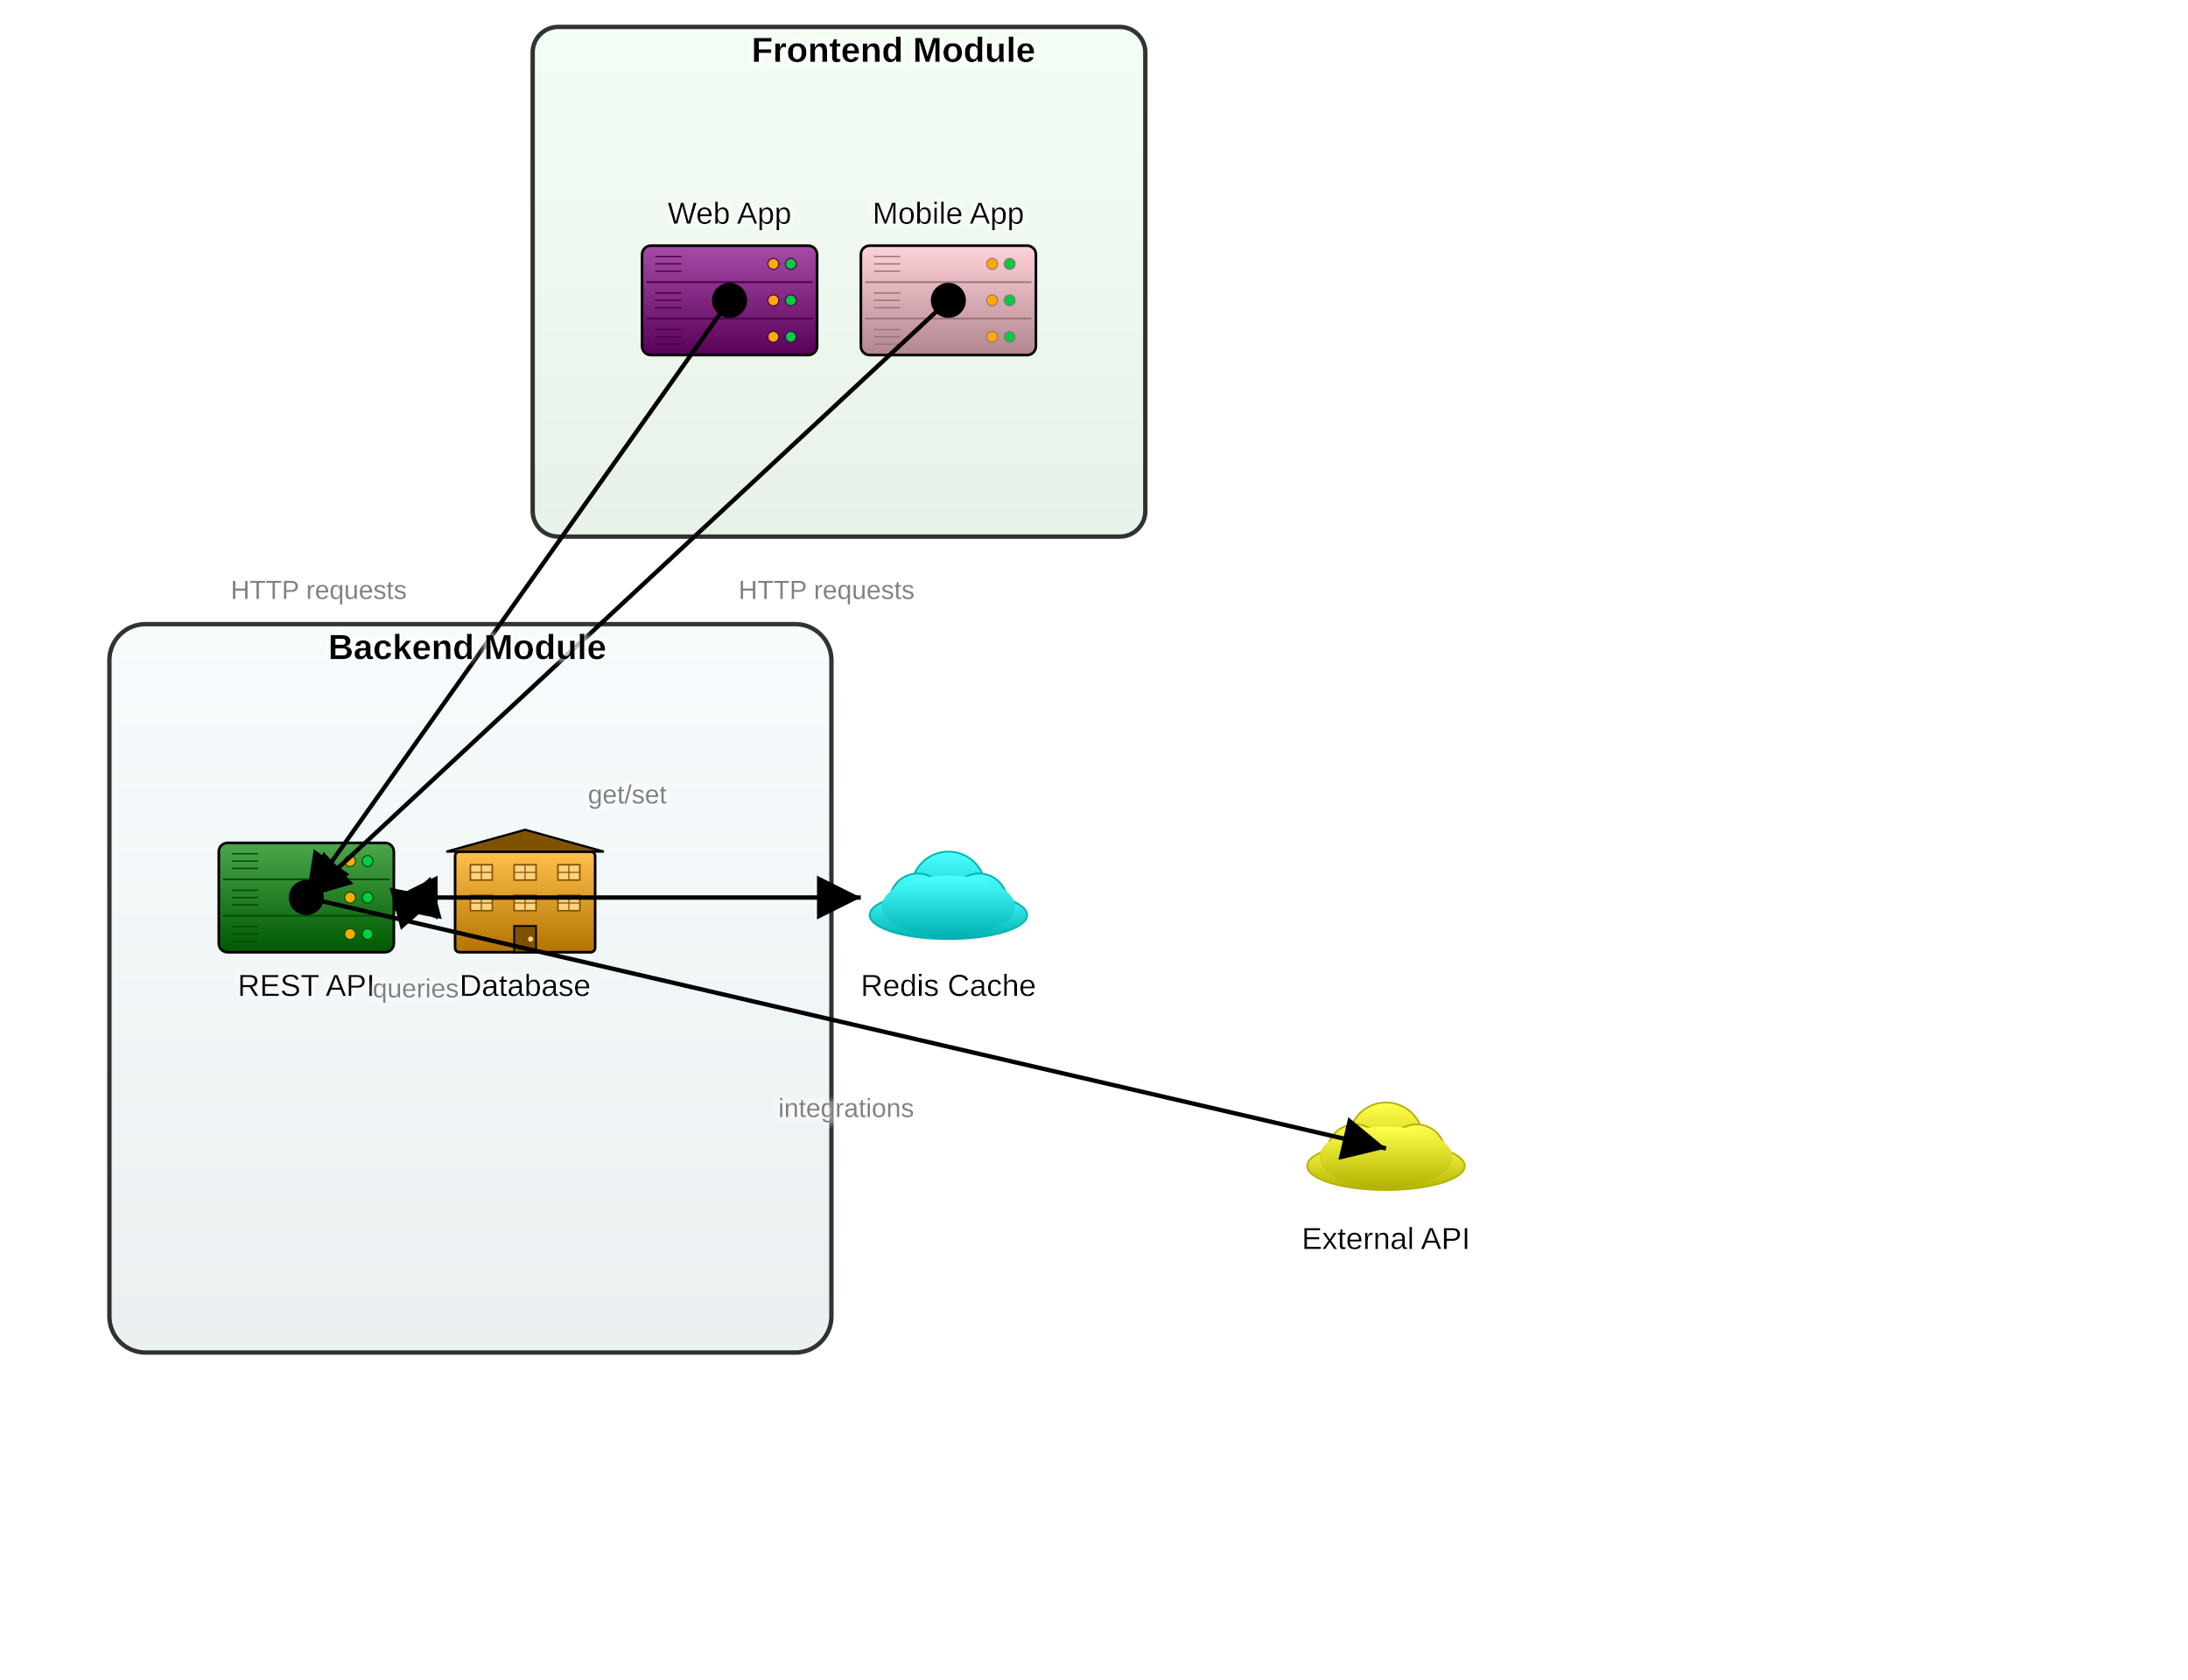
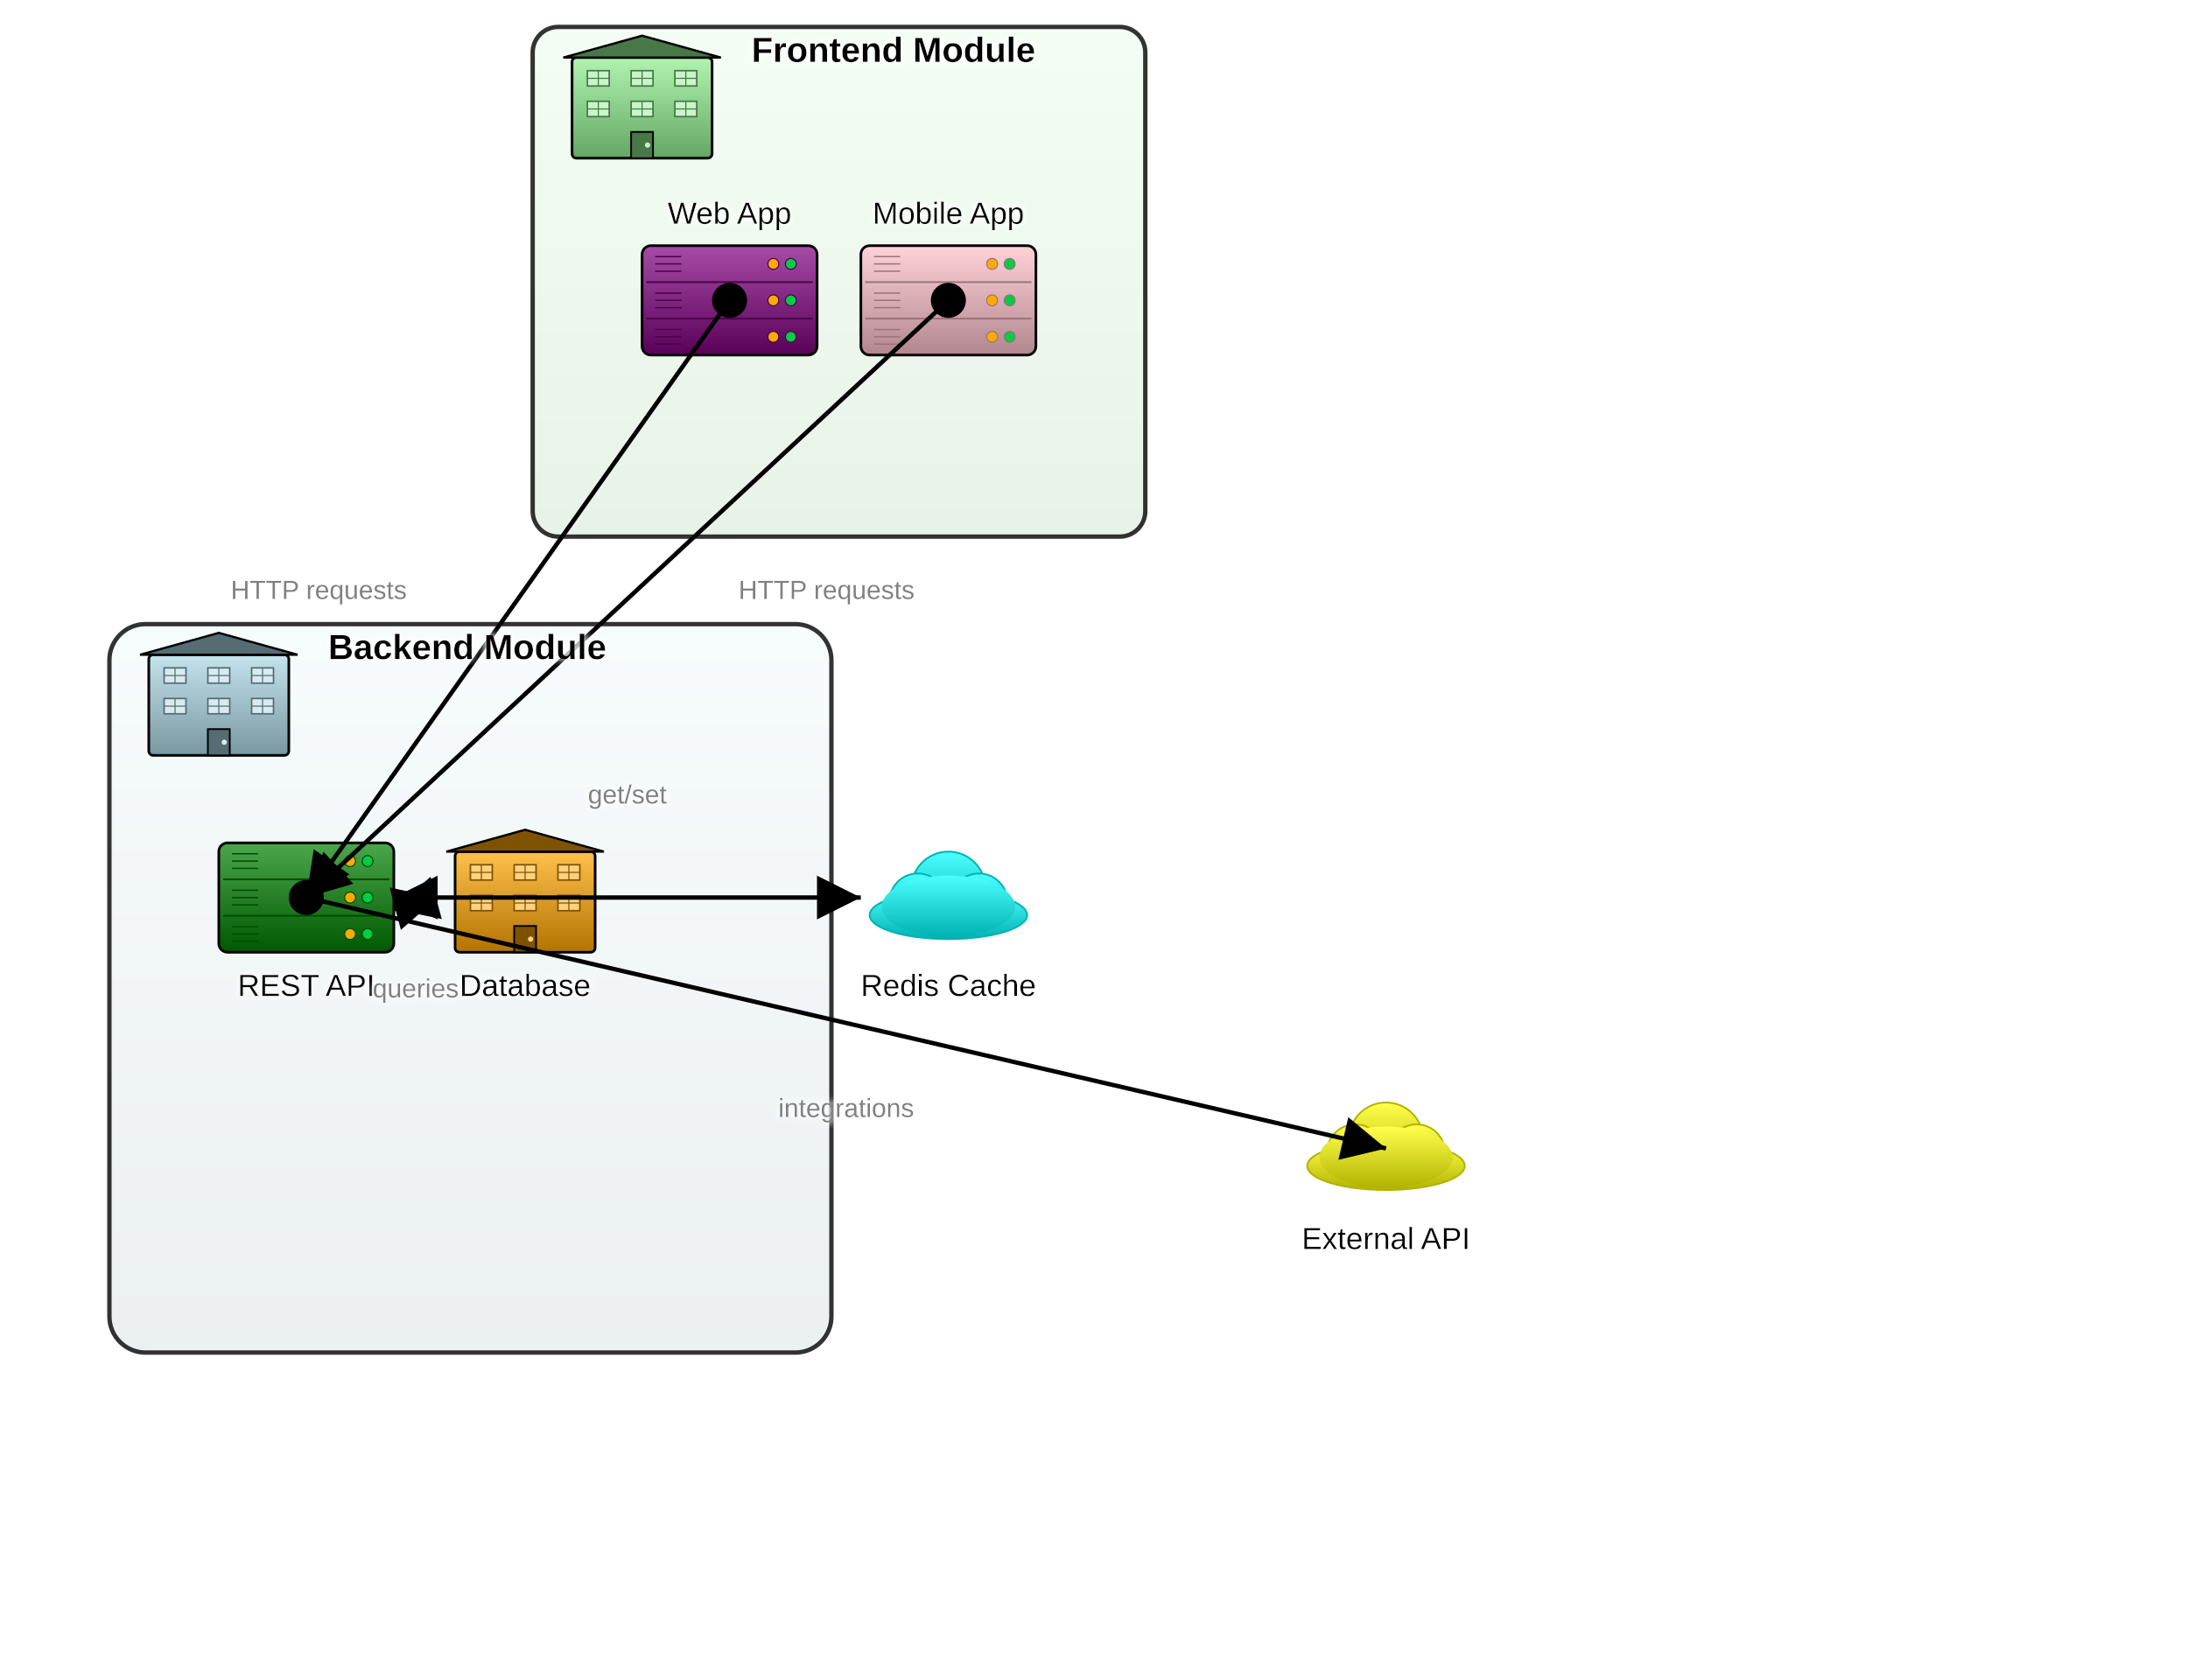
<svg xmlns="http://www.w3.org/2000/svg" baseProfile="full" height="768" version="1.1" viewBox="0,0,1000,768" width="1000">
  <defs>
    <filter height="140%" id="text-glow" width="140%" x="-20%" y="-20%">
      <feGaussianBlur in="SourceGraphic" result="blur" stdDeviation="2" />
      <feFlood flood-color="white" flood-opacity="1" result="color" />
      <feComposite in="color" in2="blur" operator="in" result="shadow" />
      <feMerge>
        <feMergeNode in="shadow" />
        <feMergeNode in="shadow" />
        <feMergeNode in="SourceGraphic" />
      </feMerge>
    </filter>
    <marker id="arrow-end" markerHeight="10" markerWidth="10" orient="auto" refX="10" refY="5">
      <path d="M 0 0 L 10 5 L 0 10 z" fill="black" />
    </marker>
    <marker id="arrow-start" markerHeight="10" markerWidth="10" orient="auto" refX="0" refY="5">
      <path d="M 10 0 L 0 5 L 10 10 z" fill="black" />
    </marker>
    <marker id="circle-start" markerHeight="10" markerWidth="10" orient="auto" refX="5" refY="5">
      <circle cx="5" cy="5" fill="black" r="4" />
    </marker>
    <marker id="circle-end" markerHeight="10" markerWidth="10" orient="auto" refX="5" refY="5">
      <circle cx="5" cy="5" fill="black" r="4" />
    </marker>
    <linearGradient id="gradient-backend-module" x1="0%" x2="0%" y1="0%" y2="100%">
      <stop offset="0%" stop-color="#c5e3ed" />
      <stop offset="100%" stop-color="#7997a1" />
    </linearGradient>
+     <linearGradient id="gradient-backend-module_icon" x1="0%" x2="0%" y1="0%" y2="100%">
+       <stop offset="0%" stop-color="#c5e3ed" />
+       <stop offset="100%" stop-color="#7997a1" />
+     </linearGradient>
    <linearGradient id="gradient-frontend-module" x1="0%" x2="0%" y1="0%" y2="100%">
      <stop offset="0%" stop-color="#b1f3b1" />
      <stop offset="100%" stop-color="#64a664" />
    </linearGradient>
+     <linearGradient id="gradient-frontend-module_icon" x1="0%" x2="0%" y1="0%" y2="100%">
+       <stop offset="0%" stop-color="#b1f3b1" />
+       <stop offset="100%" stop-color="#64a664" />
+     </linearGradient>
    <linearGradient id="gradient-api" x1="0%" x2="0%" y1="0%" y2="100%">
      <stop offset="0%" stop-color="#4ca64c" />
      <stop offset="100%" stop-color="#005900" />
    </linearGradient>
    <linearGradient id="gradient-db" x1="0%" x2="0%" y1="0%" y2="100%">
      <stop offset="0%" stop-color="#ffc04c" />
      <stop offset="100%" stop-color="#b27300" />
    </linearGradient>
    <linearGradient id="gradient-cache" x1="0%" x2="0%" y1="0%" y2="100%">
      <stop offset="0%" stop-color="#4cffff" />
      <stop offset="100%" stop-color="#00b2b2" />
    </linearGradient>
    <linearGradient id="gradient-webapp" x1="0%" x2="0%" y1="0%" y2="100%">
      <stop offset="0%" stop-color="#a64ca6" />
      <stop offset="100%" stop-color="#590059" />
    </linearGradient>
    <linearGradient id="gradient-mobile" x1="0%" x2="0%" y1="0%" y2="100%">
      <stop offset="0%" stop-color="#ffd2da" />
      <stop offset="100%" stop-color="#b2868e" />
    </linearGradient>
    <linearGradient id="gradient-external-service" x1="0%" x2="0%" y1="0%" y2="100%">
      <stop offset="0%" stop-color="#ffff4c" />
      <stop offset="100%" stop-color="#b2b200" />
    </linearGradient>
  </defs>
  <rect fill="url(#gradient-backend-module)" fill-opacity="0.15" height="333.0" rx="16.5" ry="16.5" stroke="black" stroke-opacity="0.8" stroke-width="2" width="330.0" x="50.0" y="285.308" />
+   <g id="backend-module_icon">
+     <rect fill="url(#gradient-backend-module_icon)" height="46" rx="2" ry="2" stroke="black" stroke-width="1.2" width="64" x="68.0" y="299.308" />
+     <polygon fill="#566c73" points="64.0,299.308 100.0,289.308 136.0,299.308" stroke="black" stroke-width="1.0" />
+     <rect fill="#d6ebf2" height="7" stroke="#566c73" stroke-width="0.7" width="10" x="75.0" y="305.308" />
+     <line stroke="#566c73" stroke-width="0.5" x1="80.0" x2="80.0" y1="305.308" y2="312.308" />
+     <line stroke="#566c73" stroke-width="0.5" x1="75.0" x2="85.0" y1="308.808" y2="308.808" />
+     <rect fill="#d6ebf2" height="7" stroke="#566c73" stroke-width="0.7" width="10" x="95.0" y="305.308" />
+     <line stroke="#566c73" stroke-width="0.5" x1="100.0" x2="100.0" y1="305.308" y2="312.308" />
+     <line stroke="#566c73" stroke-width="0.5" x1="95.0" x2="105.0" y1="308.808" y2="308.808" />
+     <rect fill="#d6ebf2" height="7" stroke="#566c73" stroke-width="0.7" width="10" x="115.0" y="305.308" />
+     <line stroke="#566c73" stroke-width="0.5" x1="120.0" x2="120.0" y1="305.308" y2="312.308" />
+     <line stroke="#566c73" stroke-width="0.5" x1="115.0" x2="125.0" y1="308.808" y2="308.808" />
+     <rect fill="#d6ebf2" height="7" stroke="#566c73" stroke-width="0.7" width="10" x="75.0" y="319.308" />
+     <line stroke="#566c73" stroke-width="0.5" x1="80.0" x2="80.0" y1="319.308" y2="326.308" />
+     <line stroke="#566c73" stroke-width="0.5" x1="75.0" x2="85.0" y1="322.808" y2="322.808" />
+     <rect fill="#d6ebf2" height="7" stroke="#566c73" stroke-width="0.7" width="10" x="95.0" y="319.308" />
+     <line stroke="#566c73" stroke-width="0.5" x1="100.0" x2="100.0" y1="319.308" y2="326.308" />
+     <line stroke="#566c73" stroke-width="0.5" x1="95.0" x2="105.0" y1="322.808" y2="322.808" />
+     <rect fill="#d6ebf2" height="7" stroke="#566c73" stroke-width="0.7" width="10" x="115.0" y="319.308" />
+     <line stroke="#566c73" stroke-width="0.5" x1="120.0" x2="120.0" y1="319.308" y2="326.308" />
+     <line stroke="#566c73" stroke-width="0.5" x1="115.0" x2="125.0" y1="322.808" y2="322.808" />
+     <rect fill="#566c73" height="12" stroke="black" stroke-width="0.8" width="10" x="95.0" y="333.308" />
+     <circle cx="102.5" cy="339.308" fill="#d6ebf2" r="1.2" />
+   </g>
  <rect fill="url(#gradient-frontend-module)" fill-opacity="0.15" height="233.0" rx="11.65" ry="11.65" stroke="black" stroke-opacity="0.8" stroke-width="2" width="280.0" x="243.45" y="12.308" />
+   <g id="frontend-module_icon">
+     <rect fill="url(#gradient-frontend-module_icon)" height="46" rx="2" ry="2" stroke="black" stroke-width="1.2" width="64" x="261.45" y="26.308" />
+     <polygon fill="#487748" points="257.45,26.308 293.45,16.308 329.45,26.308" stroke="black" stroke-width="1.0" />
+     <rect fill="#c7f6c7" height="7" stroke="#487748" stroke-width="0.7" width="10" x="268.45" y="32.308" />
+     <line stroke="#487748" stroke-width="0.5" x1="273.45" x2="273.45" y1="32.308" y2="39.308" />
+     <line stroke="#487748" stroke-width="0.5" x1="268.45" x2="278.45" y1="35.808" y2="35.808" />
+     <rect fill="#c7f6c7" height="7" stroke="#487748" stroke-width="0.7" width="10" x="288.45" y="32.308" />
+     <line stroke="#487748" stroke-width="0.5" x1="293.45" x2="293.45" y1="32.308" y2="39.308" />
+     <line stroke="#487748" stroke-width="0.5" x1="288.45" x2="298.45" y1="35.808" y2="35.808" />
+     <rect fill="#c7f6c7" height="7" stroke="#487748" stroke-width="0.7" width="10" x="308.45" y="32.308" />
+     <line stroke="#487748" stroke-width="0.5" x1="313.45" x2="313.45" y1="32.308" y2="39.308" />
+     <line stroke="#487748" stroke-width="0.5" x1="308.45" x2="318.45" y1="35.808" y2="35.808" />
+     <rect fill="#c7f6c7" height="7" stroke="#487748" stroke-width="0.7" width="10" x="268.45" y="46.308" />
+     <line stroke="#487748" stroke-width="0.5" x1="273.45" x2="273.45" y1="46.308" y2="53.308" />
+     <line stroke="#487748" stroke-width="0.5" x1="268.45" x2="278.45" y1="49.808" y2="49.808" />
+     <rect fill="#c7f6c7" height="7" stroke="#487748" stroke-width="0.7" width="10" x="288.45" y="46.308" />
+     <line stroke="#487748" stroke-width="0.5" x1="293.45" x2="293.45" y1="46.308" y2="53.308" />
+     <line stroke="#487748" stroke-width="0.5" x1="288.45" x2="298.45" y1="49.808" y2="49.808" />
+     <rect fill="#c7f6c7" height="7" stroke="#487748" stroke-width="0.7" width="10" x="308.45" y="46.308" />
+     <line stroke="#487748" stroke-width="0.5" x1="313.45" x2="313.45" y1="46.308" y2="53.308" />
+     <line stroke="#487748" stroke-width="0.5" x1="308.45" x2="318.45" y1="49.808" y2="49.808" />
+     <rect fill="#487748" height="12" stroke="black" stroke-width="0.8" width="10" x="288.45" y="60.308" />
+     <circle cx="295.95" cy="66.308" fill="#c7f6c7" r="1.2" />
+   </g>
  <g id="api">
    <rect fill="url(#gradient-api)" height="50" rx="4" ry="4" stroke="black" stroke-width="1.2" width="80" x="100.0" y="385.308" />
    <line stroke="#004c00" stroke-width="0.8" x1="102.0" x2="178.0" y1="401.974" y2="401.974" />
    <line stroke="#004c00" stroke-width="0.8" x1="102.0" x2="178.0" y1="418.641" y2="418.641" />
    <circle cx="168.0" cy="393.641" fill="#00cc44" r="2.5" stroke="#004c00" stroke-width="0.5" />
    <circle cx="160.0" cy="393.641" fill="#ffaa00" r="2.5" stroke="#004c00" stroke-width="0.5" />
    <circle cx="168.0" cy="410.308" fill="#00cc44" r="2.5" stroke="#004c00" stroke-width="0.5" />
    <circle cx="160.0" cy="410.308" fill="#ffaa00" r="2.5" stroke="#004c00" stroke-width="0.5" />
    <circle cx="168.0" cy="426.974" fill="#00cc44" r="2.5" stroke="#004c00" stroke-width="0.5" />
    <circle cx="160.0" cy="426.974" fill="#ffaa00" r="2.5" stroke="#004c00" stroke-width="0.5" />
    <line stroke="#004c00" stroke-width="0.6" x1="106.0" x2="118.0" y1="390.308" y2="390.308" />
    <line stroke="#004c00" stroke-width="0.6" x1="106.0" x2="118.0" y1="393.641" y2="393.641" />
    <line stroke="#004c00" stroke-width="0.6" x1="106.0" x2="118.0" y1="396.974" y2="396.974" />
    <line stroke="#004c00" stroke-width="0.6" x1="106.0" x2="118.0" y1="406.974" y2="406.974" />
    <line stroke="#004c00" stroke-width="0.6" x1="106.0" x2="118.0" y1="410.308" y2="410.308" />
    <line stroke="#004c00" stroke-width="0.6" x1="106.0" x2="118.0" y1="413.641" y2="413.641" />
    <line stroke="#004c00" stroke-width="0.6" x1="106.0" x2="118.0" y1="423.641" y2="423.641" />
    <line stroke="#004c00" stroke-width="0.6" x1="106.0" x2="118.0" y1="426.974" y2="426.974" />
    <line stroke="#004c00" stroke-width="0.6" x1="106.0" x2="118.0" y1="430.308" y2="430.308" />
  </g>
  <g id="db">
    <rect fill="url(#gradient-db)" height="46" rx="2" ry="2" stroke="black" stroke-width="1.2" width="64" x="208.0" y="389.308" />
    <polygon fill="#7f5200" points="204.0,389.308 240.0,379.308 276.0,389.308" stroke="black" stroke-width="1.0" />
    <rect fill="#ffd27f" height="7" stroke="#7f5200" stroke-width="0.7" width="10" x="215.0" y="395.308" />
    <line stroke="#7f5200" stroke-width="0.5" x1="220.0" x2="220.0" y1="395.308" y2="402.308" />
    <line stroke="#7f5200" stroke-width="0.5" x1="215.0" x2="225.0" y1="398.808" y2="398.808" />
    <rect fill="#ffd27f" height="7" stroke="#7f5200" stroke-width="0.7" width="10" x="235.0" y="395.308" />
    <line stroke="#7f5200" stroke-width="0.5" x1="240.0" x2="240.0" y1="395.308" y2="402.308" />
    <line stroke="#7f5200" stroke-width="0.5" x1="235.0" x2="245.0" y1="398.808" y2="398.808" />
    <rect fill="#ffd27f" height="7" stroke="#7f5200" stroke-width="0.7" width="10" x="255.0" y="395.308" />
    <line stroke="#7f5200" stroke-width="0.5" x1="260.0" x2="260.0" y1="395.308" y2="402.308" />
    <line stroke="#7f5200" stroke-width="0.5" x1="255.0" x2="265.0" y1="398.808" y2="398.808" />
    <rect fill="#ffd27f" height="7" stroke="#7f5200" stroke-width="0.7" width="10" x="215.0" y="409.308" />
    <line stroke="#7f5200" stroke-width="0.5" x1="220.0" x2="220.0" y1="409.308" y2="416.308" />
    <line stroke="#7f5200" stroke-width="0.5" x1="215.0" x2="225.0" y1="412.808" y2="412.808" />
    <rect fill="#ffd27f" height="7" stroke="#7f5200" stroke-width="0.7" width="10" x="235.0" y="409.308" />
    <line stroke="#7f5200" stroke-width="0.5" x1="240.0" x2="240.0" y1="409.308" y2="416.308" />
    <line stroke="#7f5200" stroke-width="0.5" x1="235.0" x2="245.0" y1="412.808" y2="412.808" />
    <rect fill="#ffd27f" height="7" stroke="#7f5200" stroke-width="0.7" width="10" x="255.0" y="409.308" />
    <line stroke="#7f5200" stroke-width="0.5" x1="260.0" x2="260.0" y1="409.308" y2="416.308" />
    <line stroke="#7f5200" stroke-width="0.5" x1="255.0" x2="265.0" y1="412.808" y2="412.808" />
    <rect fill="#7f5200" height="12" stroke="black" stroke-width="0.8" width="10" x="235.0" y="423.308" />
    <circle cx="242.5" cy="429.308" fill="#ffd27f" r="1.2" />
  </g>
  <g id="cache">
    <ellipse cx="433.45" cy="418.308" fill="url(#gradient-cache)" rx="36.0" ry="11.0" stroke="#00b2b2" stroke-width="0.8" />
    <circle cx="433.45" cy="406.308" fill="url(#gradient-cache)" r="17.0" stroke="#00b2b2" stroke-width="0.8" />
    <circle cx="419.45" cy="412.308" fill="url(#gradient-cache)" r="13.0" stroke="#00b2b2" stroke-width="0.8" />
    <circle cx="447.45" cy="412.308" fill="url(#gradient-cache)" r="13.0" stroke="#00b2b2" stroke-width="0.8" />
    <ellipse cx="433.45" cy="414.308" fill="url(#gradient-cache)" rx="30.4" ry="14" stroke="none" />
  </g>
  <g id="webapp">
    <rect fill="url(#gradient-webapp)" height="50" rx="4" ry="4" stroke="black" stroke-width="1.2" width="80" x="293.45" y="112.308" />
    <line stroke="#4c004c" stroke-width="0.8" x1="295.45" x2="371.45" y1="128.974" y2="128.974" />
    <line stroke="#4c004c" stroke-width="0.8" x1="295.45" x2="371.45" y1="145.641" y2="145.641" />
    <circle cx="361.45" cy="120.641" fill="#00cc44" r="2.5" stroke="#4c004c" stroke-width="0.5" />
    <circle cx="353.45" cy="120.641" fill="#ffaa00" r="2.5" stroke="#4c004c" stroke-width="0.5" />
    <circle cx="361.45" cy="137.308" fill="#00cc44" r="2.5" stroke="#4c004c" stroke-width="0.5" />
    <circle cx="353.45" cy="137.308" fill="#ffaa00" r="2.5" stroke="#4c004c" stroke-width="0.5" />
    <circle cx="361.45" cy="153.974" fill="#00cc44" r="2.5" stroke="#4c004c" stroke-width="0.5" />
    <circle cx="353.45" cy="153.974" fill="#ffaa00" r="2.5" stroke="#4c004c" stroke-width="0.5" />
    <line stroke="#4c004c" stroke-width="0.6" x1="299.45" x2="311.45" y1="117.308" y2="117.308" />
    <line stroke="#4c004c" stroke-width="0.6" x1="299.45" x2="311.45" y1="120.641" y2="120.641" />
    <line stroke="#4c004c" stroke-width="0.6" x1="299.45" x2="311.45" y1="123.974" y2="123.974" />
    <line stroke="#4c004c" stroke-width="0.6" x1="299.45" x2="311.45" y1="133.974" y2="133.974" />
    <line stroke="#4c004c" stroke-width="0.6" x1="299.45" x2="311.45" y1="137.308" y2="137.308" />
    <line stroke="#4c004c" stroke-width="0.6" x1="299.45" x2="311.45" y1="140.641" y2="140.641" />
    <line stroke="#4c004c" stroke-width="0.6" x1="299.45" x2="311.45" y1="150.641" y2="150.641" />
    <line stroke="#4c004c" stroke-width="0.6" x1="299.45" x2="311.45" y1="153.974" y2="153.974" />
    <line stroke="#4c004c" stroke-width="0.6" x1="299.45" x2="311.45" y1="157.308" y2="157.308" />
  </g>
  <g id="mobile">
    <rect fill="url(#gradient-mobile)" height="50" rx="4" ry="4" stroke="black" stroke-width="1.2" width="80" x="393.45" y="112.308" />
    <line stroke="#997379" stroke-width="0.8" x1="395.45" x2="471.45" y1="128.974" y2="128.974" />
    <line stroke="#997379" stroke-width="0.8" x1="395.45" x2="471.45" y1="145.641" y2="145.641" />
    <circle cx="461.45" cy="120.641" fill="#00cc44" r="2.5" stroke="#997379" stroke-width="0.5" />
    <circle cx="453.45" cy="120.641" fill="#ffaa00" r="2.5" stroke="#997379" stroke-width="0.5" />
    <circle cx="461.45" cy="137.308" fill="#00cc44" r="2.5" stroke="#997379" stroke-width="0.5" />
    <circle cx="453.45" cy="137.308" fill="#ffaa00" r="2.5" stroke="#997379" stroke-width="0.5" />
    <circle cx="461.45" cy="153.974" fill="#00cc44" r="2.5" stroke="#997379" stroke-width="0.5" />
    <circle cx="453.45" cy="153.974" fill="#ffaa00" r="2.5" stroke="#997379" stroke-width="0.5" />
    <line stroke="#997379" stroke-width="0.6" x1="399.45" x2="411.45" y1="117.308" y2="117.308" />
    <line stroke="#997379" stroke-width="0.6" x1="399.45" x2="411.45" y1="120.641" y2="120.641" />
    <line stroke="#997379" stroke-width="0.6" x1="399.45" x2="411.45" y1="123.974" y2="123.974" />
    <line stroke="#997379" stroke-width="0.6" x1="399.45" x2="411.45" y1="133.974" y2="133.974" />
    <line stroke="#997379" stroke-width="0.6" x1="399.45" x2="411.45" y1="137.308" y2="137.308" />
    <line stroke="#997379" stroke-width="0.6" x1="399.45" x2="411.45" y1="140.641" y2="140.641" />
    <line stroke="#997379" stroke-width="0.6" x1="399.45" x2="411.45" y1="150.641" y2="150.641" />
    <line stroke="#997379" stroke-width="0.6" x1="399.45" x2="411.45" y1="153.974" y2="153.974" />
    <line stroke="#997379" stroke-width="0.6" x1="399.45" x2="411.45" y1="157.308" y2="157.308" />
  </g>
  <g id="external-service">
    <ellipse cx="633.45" cy="533.0" fill="url(#gradient-external-service)" rx="36.0" ry="11.0" stroke="#b2b200" stroke-width="0.8" />
    <circle cx="633.45" cy="521.0" fill="url(#gradient-external-service)" r="17.0" stroke="#b2b200" stroke-width="0.8" />
    <circle cx="619.45" cy="527.0" fill="url(#gradient-external-service)" r="13.0" stroke="#b2b200" stroke-width="0.8" />
    <circle cx="647.45" cy="527.0" fill="url(#gradient-external-service)" r="13.0" stroke="#b2b200" stroke-width="0.8" />
    <ellipse cx="633.45" cy="529.0" fill="url(#gradient-external-service)" rx="30.4" ry="14" stroke="none" />
  </g>
  <line marker-end="url(#arrow-end)" marker-start="url(#arrow-start)" stroke="black" stroke-width="2" x1="180.0" x2="200.0" y1="415.6" y2="410.3" />
  <line marker-end="url(#arrow-end)" marker-start="url(#arrow-start)" stroke="black" stroke-width="2" x1="180.0" x2="393.4" y1="410.3" y2="410.3" />
  <polyline fill="none" marker-end="url(#arrow-end)" marker-start="url(#circle-start)" points="333.45,137.308 140.0,410.308" stroke="black" stroke-width="2" />
  <polyline fill="none" marker-end="url(#arrow-end)" marker-start="url(#circle-start)" points="433.45,137.308 140.0,410.308" stroke="black" stroke-width="2" />
  <polyline fill="none" marker-end="url(#arrow-end)" marker-start="url(#circle-start)" points="140.0,410.308 633.45,525.0" stroke="black" stroke-width="2" />
  <text fill="black" filter="url(#text-glow)" font-family="Arial, sans-serif" font-size="14px" text-anchor="middle" x="140.0" y="455.308">REST API</text>
  <text fill="black" filter="url(#text-glow)" font-family="Arial, sans-serif" font-size="14px" text-anchor="middle" x="240.0" y="455.308">Database</text>
  <text fill="black" filter="url(#text-glow)" font-family="Arial, sans-serif" font-size="14px" text-anchor="middle" x="433.45" y="455.308">Redis Cache</text>
  <text fill="black" filter="url(#text-glow)" font-family="Arial, sans-serif" font-size="14px" text-anchor="middle" x="333.45" y="102.308">Web App</text>
  <text fill="black" filter="url(#text-glow)" font-family="Arial, sans-serif" font-size="14px" text-anchor="middle" x="433.45" y="102.308">Mobile App</text>
  <text fill="black" filter="url(#text-glow)" font-family="Arial, sans-serif" font-size="14px" text-anchor="middle" x="633.45" y="571.0">External API</text>
  <text fill="gray" filter="url(#text-glow)" font-family="Arial, sans-serif" font-size="12px" text-anchor="middle" x="190.0" y="455.95">queries</text>
  <text fill="gray" filter="url(#text-glow)" font-family="Arial, sans-serif" font-size="12px" text-anchor="middle" x="286.7" y="367.3">get/set</text>
  <text fill="gray" filter="url(#text-glow)" font-family="Arial, sans-serif" font-size="12px" text-anchor="end" x="185.925" y="273.808">HTTP requests</text>
  <text fill="gray" filter="url(#text-glow)" font-family="Arial, sans-serif" font-size="12px" text-anchor="start" x="337.525" y="273.808">HTTP requests</text>
  <text fill="gray" filter="url(#text-glow)" font-family="Arial, sans-serif" font-size="12px" text-anchor="middle" x="386.725" y="510.654">integrations</text>
  <text fill="black" filter="url(#text-glow)" font-family="Arial, sans-serif" font-size="16px" font-weight="bold" text-anchor="start" x="150.0" y="301.308">Backend Module</text>
  <text fill="black" filter="url(#text-glow)" font-family="Arial, sans-serif" font-size="16px" font-weight="bold" text-anchor="start" x="343.45" y="28.308">Frontend Module</text>
</svg>
